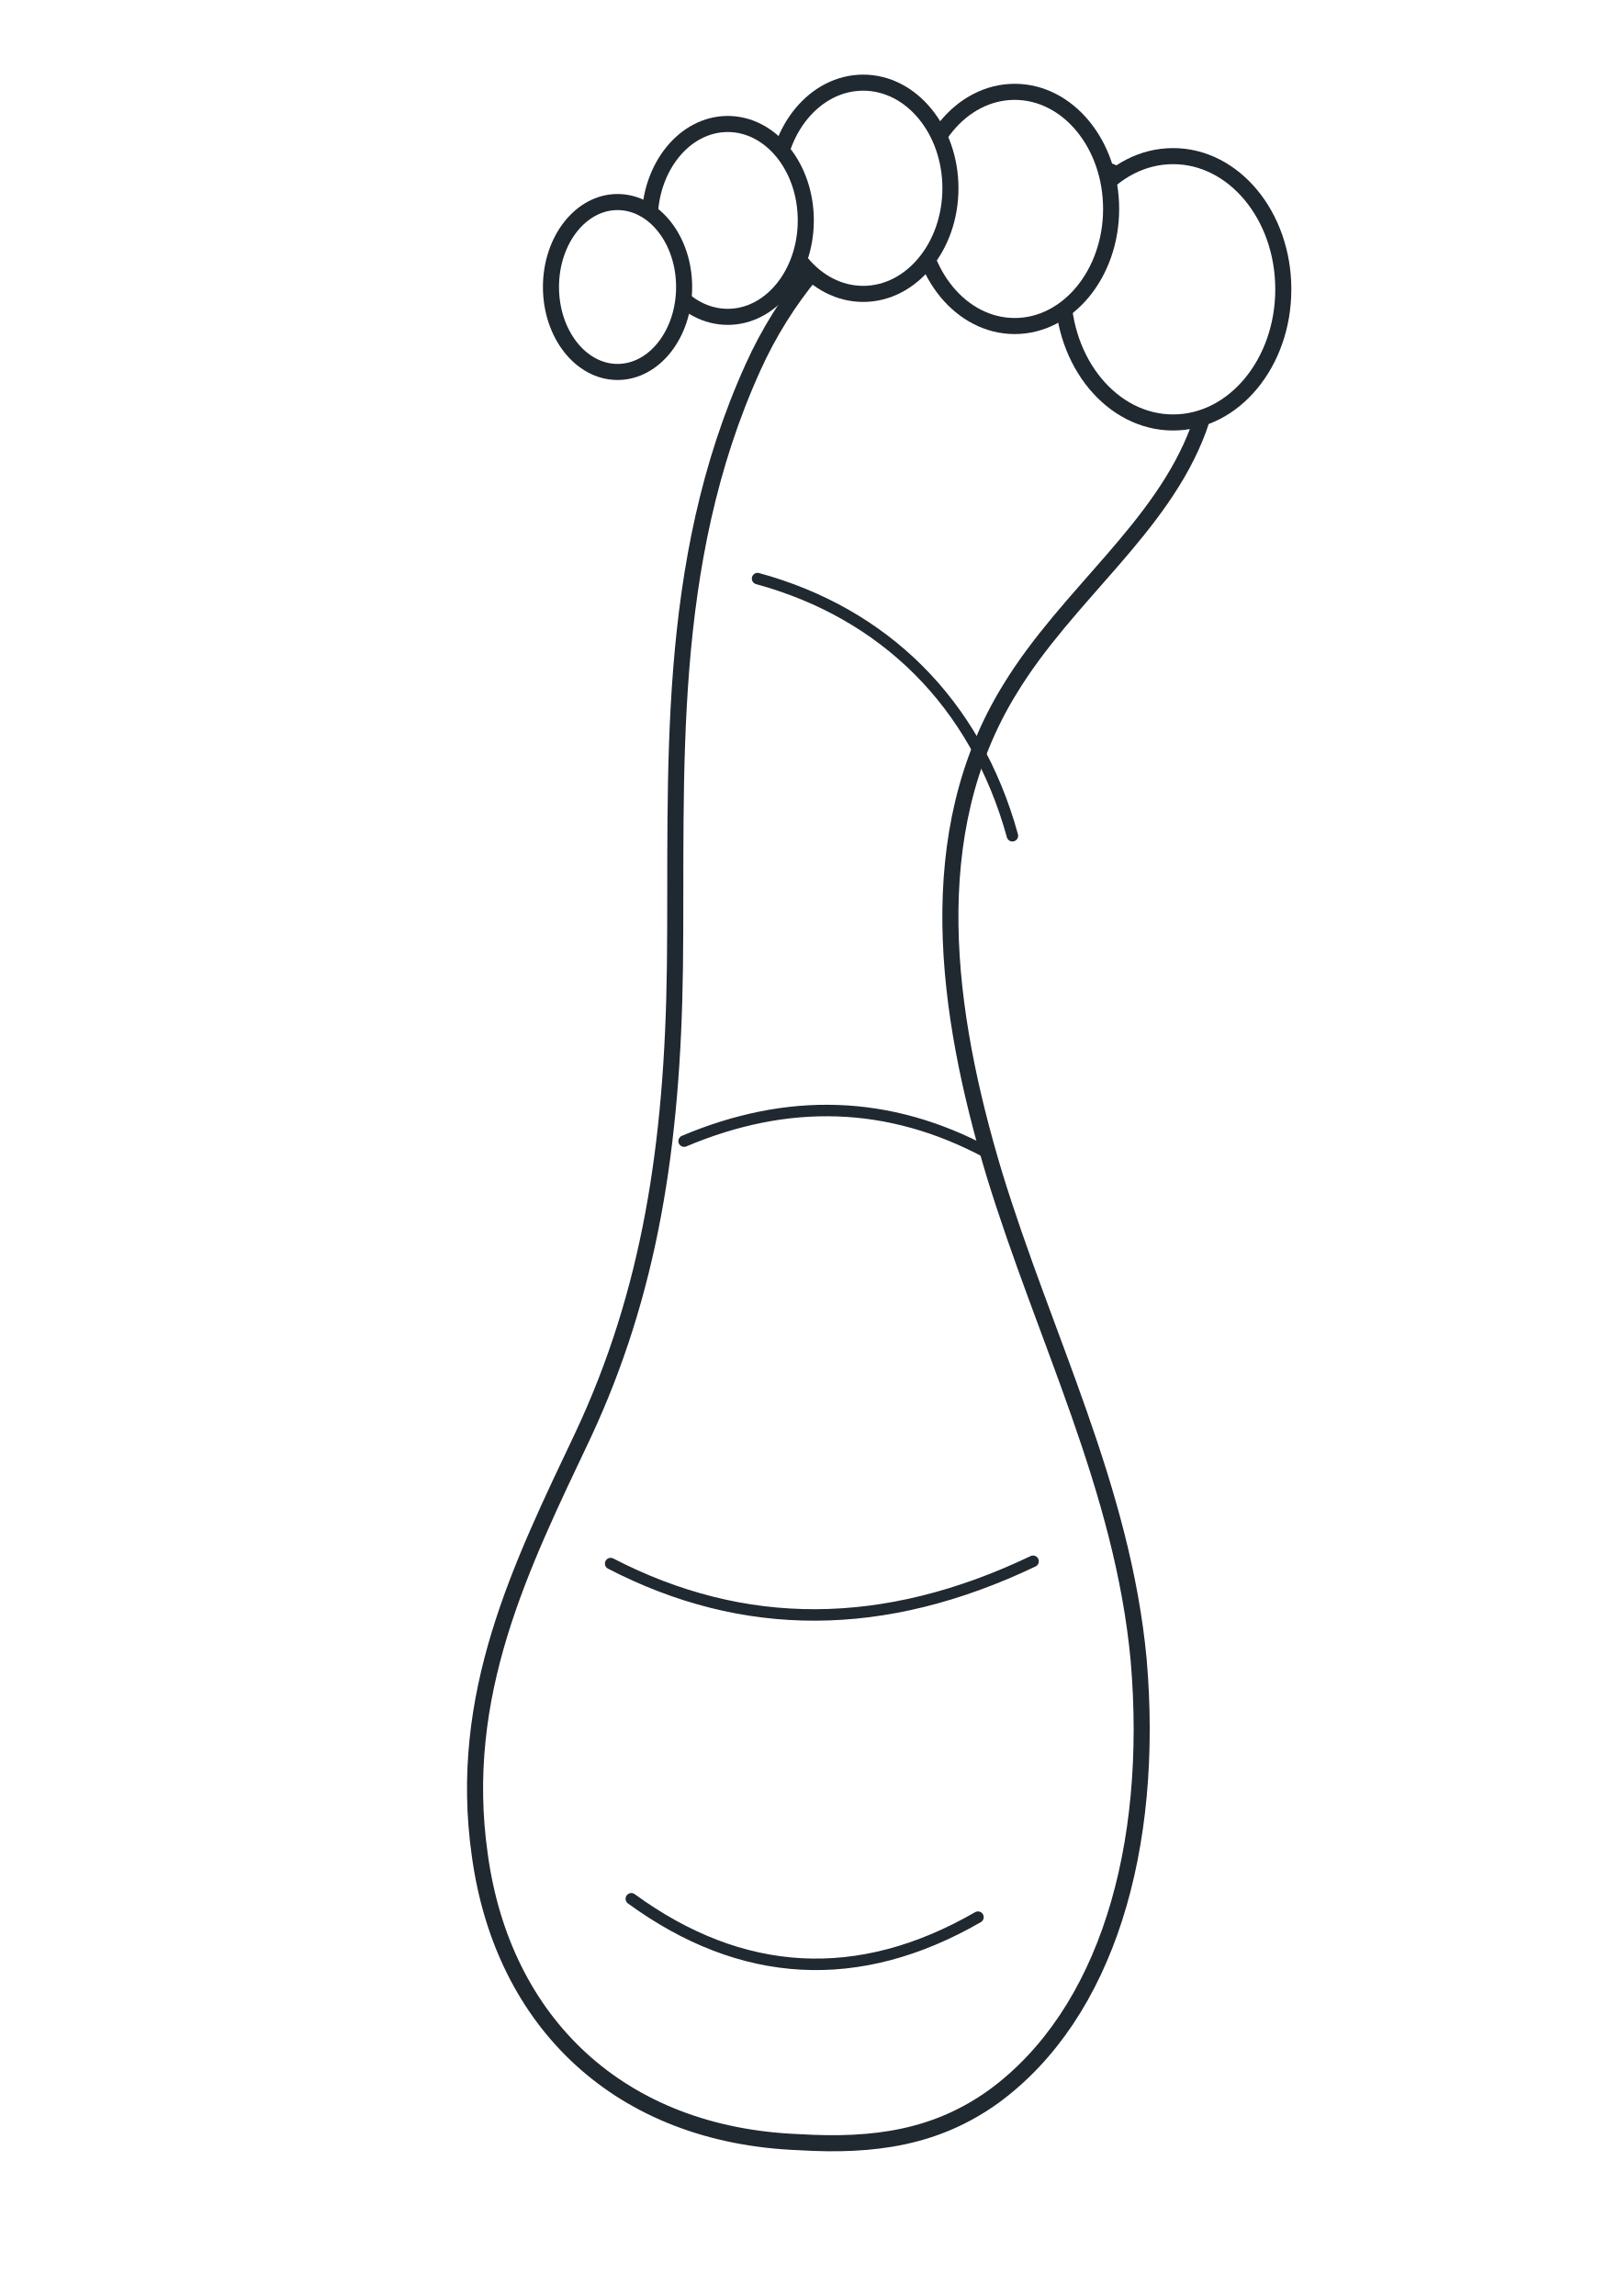
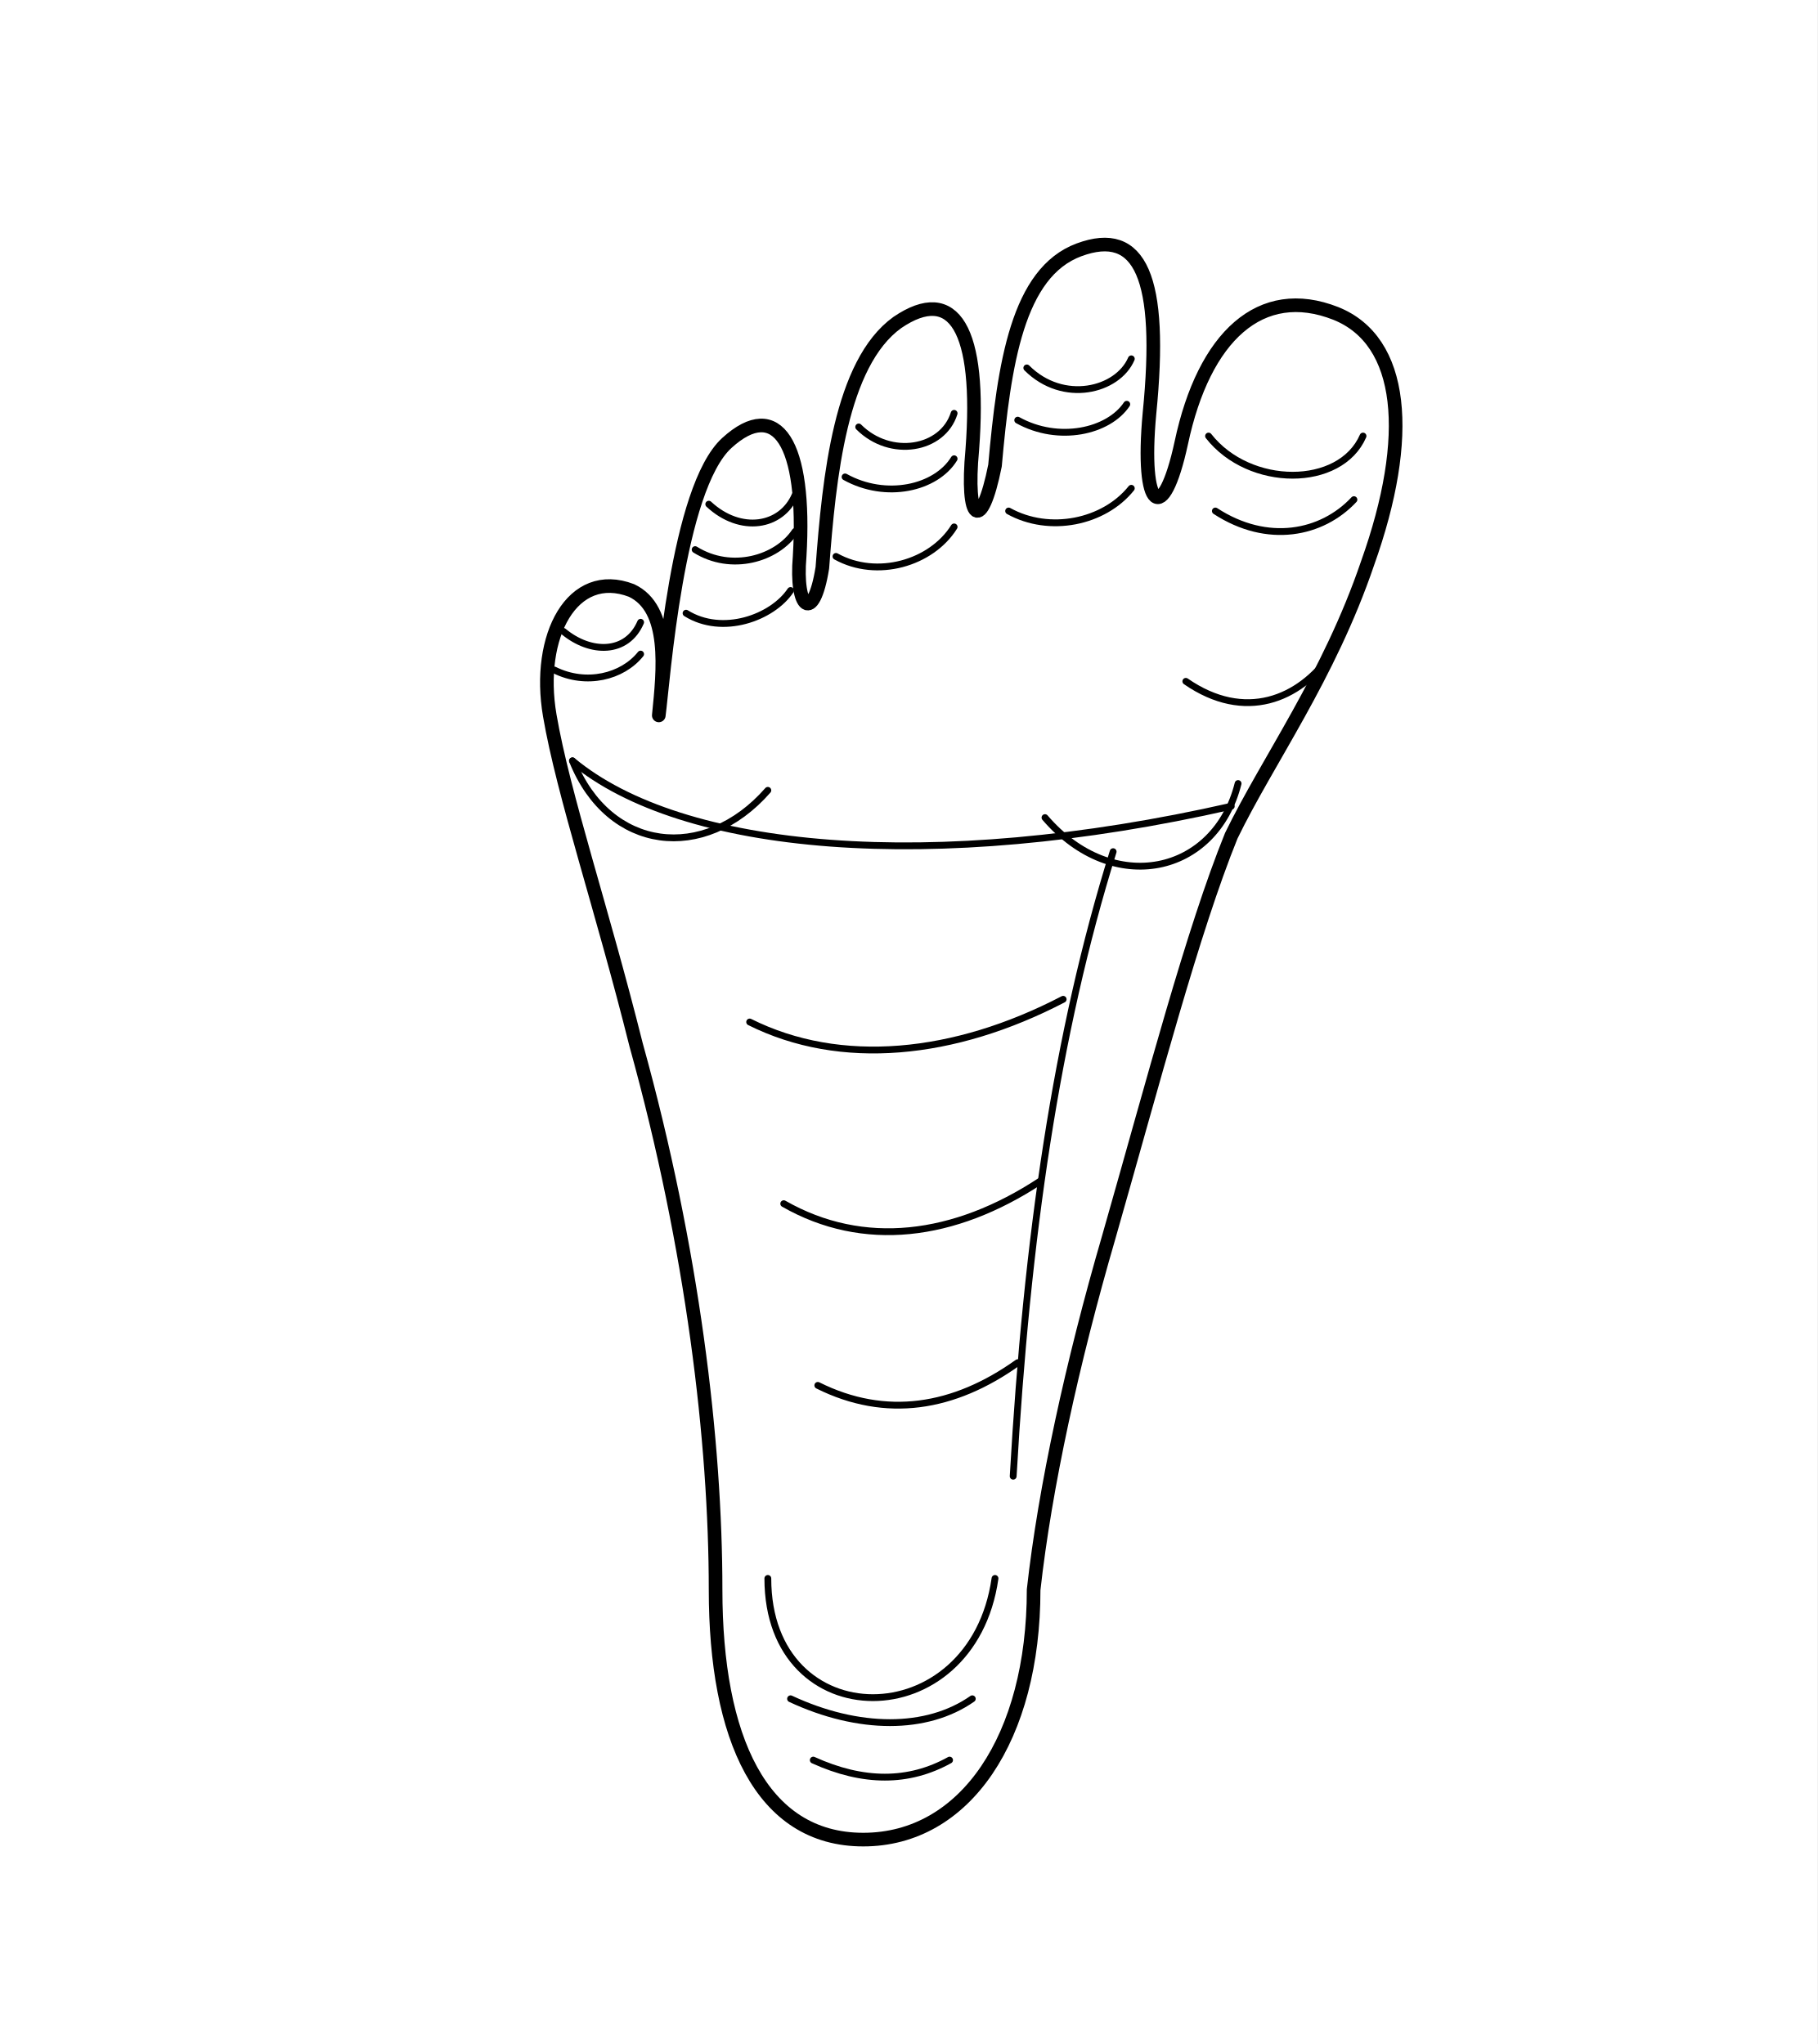
- <svg xmlns="http://www.w3.org/2000/svg" width="700" height="1000" viewBox="0 0 700 1000">
-   <rect width="700" height="1000" fill="#fff" />
-   <g fill="#fff" stroke="#202830" stroke-width="7" stroke-linecap="round" stroke-linejoin="round">
-     <path d="M348 933c-78-3-129-52-139-125-10-70 18-126 45-183 29-62 39-126 40-204 1-84-5-175 34-261 27-60 87-105 145-89 51 14 67 66 49 116-16 43-57 72-82 113-39 63-28 141-7 211 22 72 56 137 63 212 7 82-14 154-63 190-25 18-52 22-85 20Z" />
-     <ellipse cx="511" cy="126" rx="48" ry="58" />
-     <ellipse cx="442" cy="91" rx="42" ry="51" />
-     <ellipse cx="376" cy="82" rx="38" ry="46" />
-     <ellipse cx="317" cy="96" rx="34" ry="42" />
-     <ellipse cx="269" cy="125" rx="29" ry="37" />
-     <path d="M330 252c55 15 95 54 111 112M298 497c45-19 89-18 132 5M266 681c58 30 119 30 184-1M275 827c48 35 99 38 151 8" fill="none" stroke-width="5" />
+ <svg xmlns="http://www.w3.org/2000/svg" width="800" height="900" viewBox="0 0 800 900">
+   <rect width="800" height="900" fill="#ffffff" />
+   <g fill="#ffffff" stroke="#000000" stroke-width="6" stroke-linecap="round" stroke-linejoin="round">
+     <path d="M 380 810 C 335 810, 315 765, 315 700 C 315 635, 305 550, 280 460 C 265 400, 248 350, 242 315 C 236 280, 252 250, 278 260 C 295 268, 292 295, 290 315 C 292 300, 298 215, 320 195 C 342 175, 355 195, 352 245 C 350 268, 358 275, 362 250 C 365 210, 370 160, 395 142 C 420 125, 432 145, 428 198 C 425 230, 432 235, 438 205 C 442 160, 448 120, 475 110 C 502 100, 512 122, 506 182 C 502 225, 512 232, 520 195 C 530 148, 555 125, 588 138 C 618 150, 622 192, 602 248 C 585 298, 558 335, 542 368 C 525 410, 508 475, 488 545 C 472 600, 460 655, 455 700 C 455 765, 425 810, 380 810 Z" />
+   </g>
+   <g fill="none" stroke="#000000" stroke-width="3" stroke-linecap="round" stroke-linejoin="round">
+     <path d="M 532 192 C 550 215, 590 215, 600 192" />
+     <path d="M 535 225 C 558 240, 582 235, 596 220" />
+     <path d="M 522 300 C 548 318, 572 308, 586 288" />
+     <path d="M 452 162 C 468 178, 492 172, 498 158" />
+     <path d="M 448 185 C 466 195, 488 190, 496 178" />
+     <path d="M 444 225 C 462 235, 486 230, 498 215" />
+     <path d="M 378 188 C 392 202, 415 198, 420 182" />
+     <path d="M 372 210 C 390 220, 412 215, 420 202" />
+     <path d="M 368 245 C 386 255, 410 248, 420 232" />
+     <path d="M 312 222 C 326 235, 344 232, 350 218" />
+     <path d="M 306 242 C 322 252, 342 246, 350 234" />
+     <path d="M 302 270 C 318 280, 340 272, 348 260" />
+     <path d="M 248 278 C 260 288, 276 288, 282 274" />
+     <path d="M 244 295 C 258 302, 274 298, 282 288" />
+     <path d="M 252 335 C 300 375, 410 385, 542 355" />
+     <path d="M 460 360 C 490 395, 535 385, 545 345" />
+     <path d="M 252 335 C 268 375, 310 380, 338 348" />
+     <path d="M 490 375 C 465 455, 452 545, 446 650" />
+     <path d="M 330 450 C 370 470, 420 465, 468 440" />
+     <path d="M 345 530 C 380 550, 420 545, 458 520" />
+     <path d="M 360 610 C 390 625, 420 620, 448 600" />
+     <path d="M 338 695 C 338 765, 428 765, 438 695" />
+     <path d="M 348 748 C 378 762, 408 762, 428 748" />
+     <path d="M 358 775 C 380 785, 400 785, 418 775" />
  </g>
</svg>
